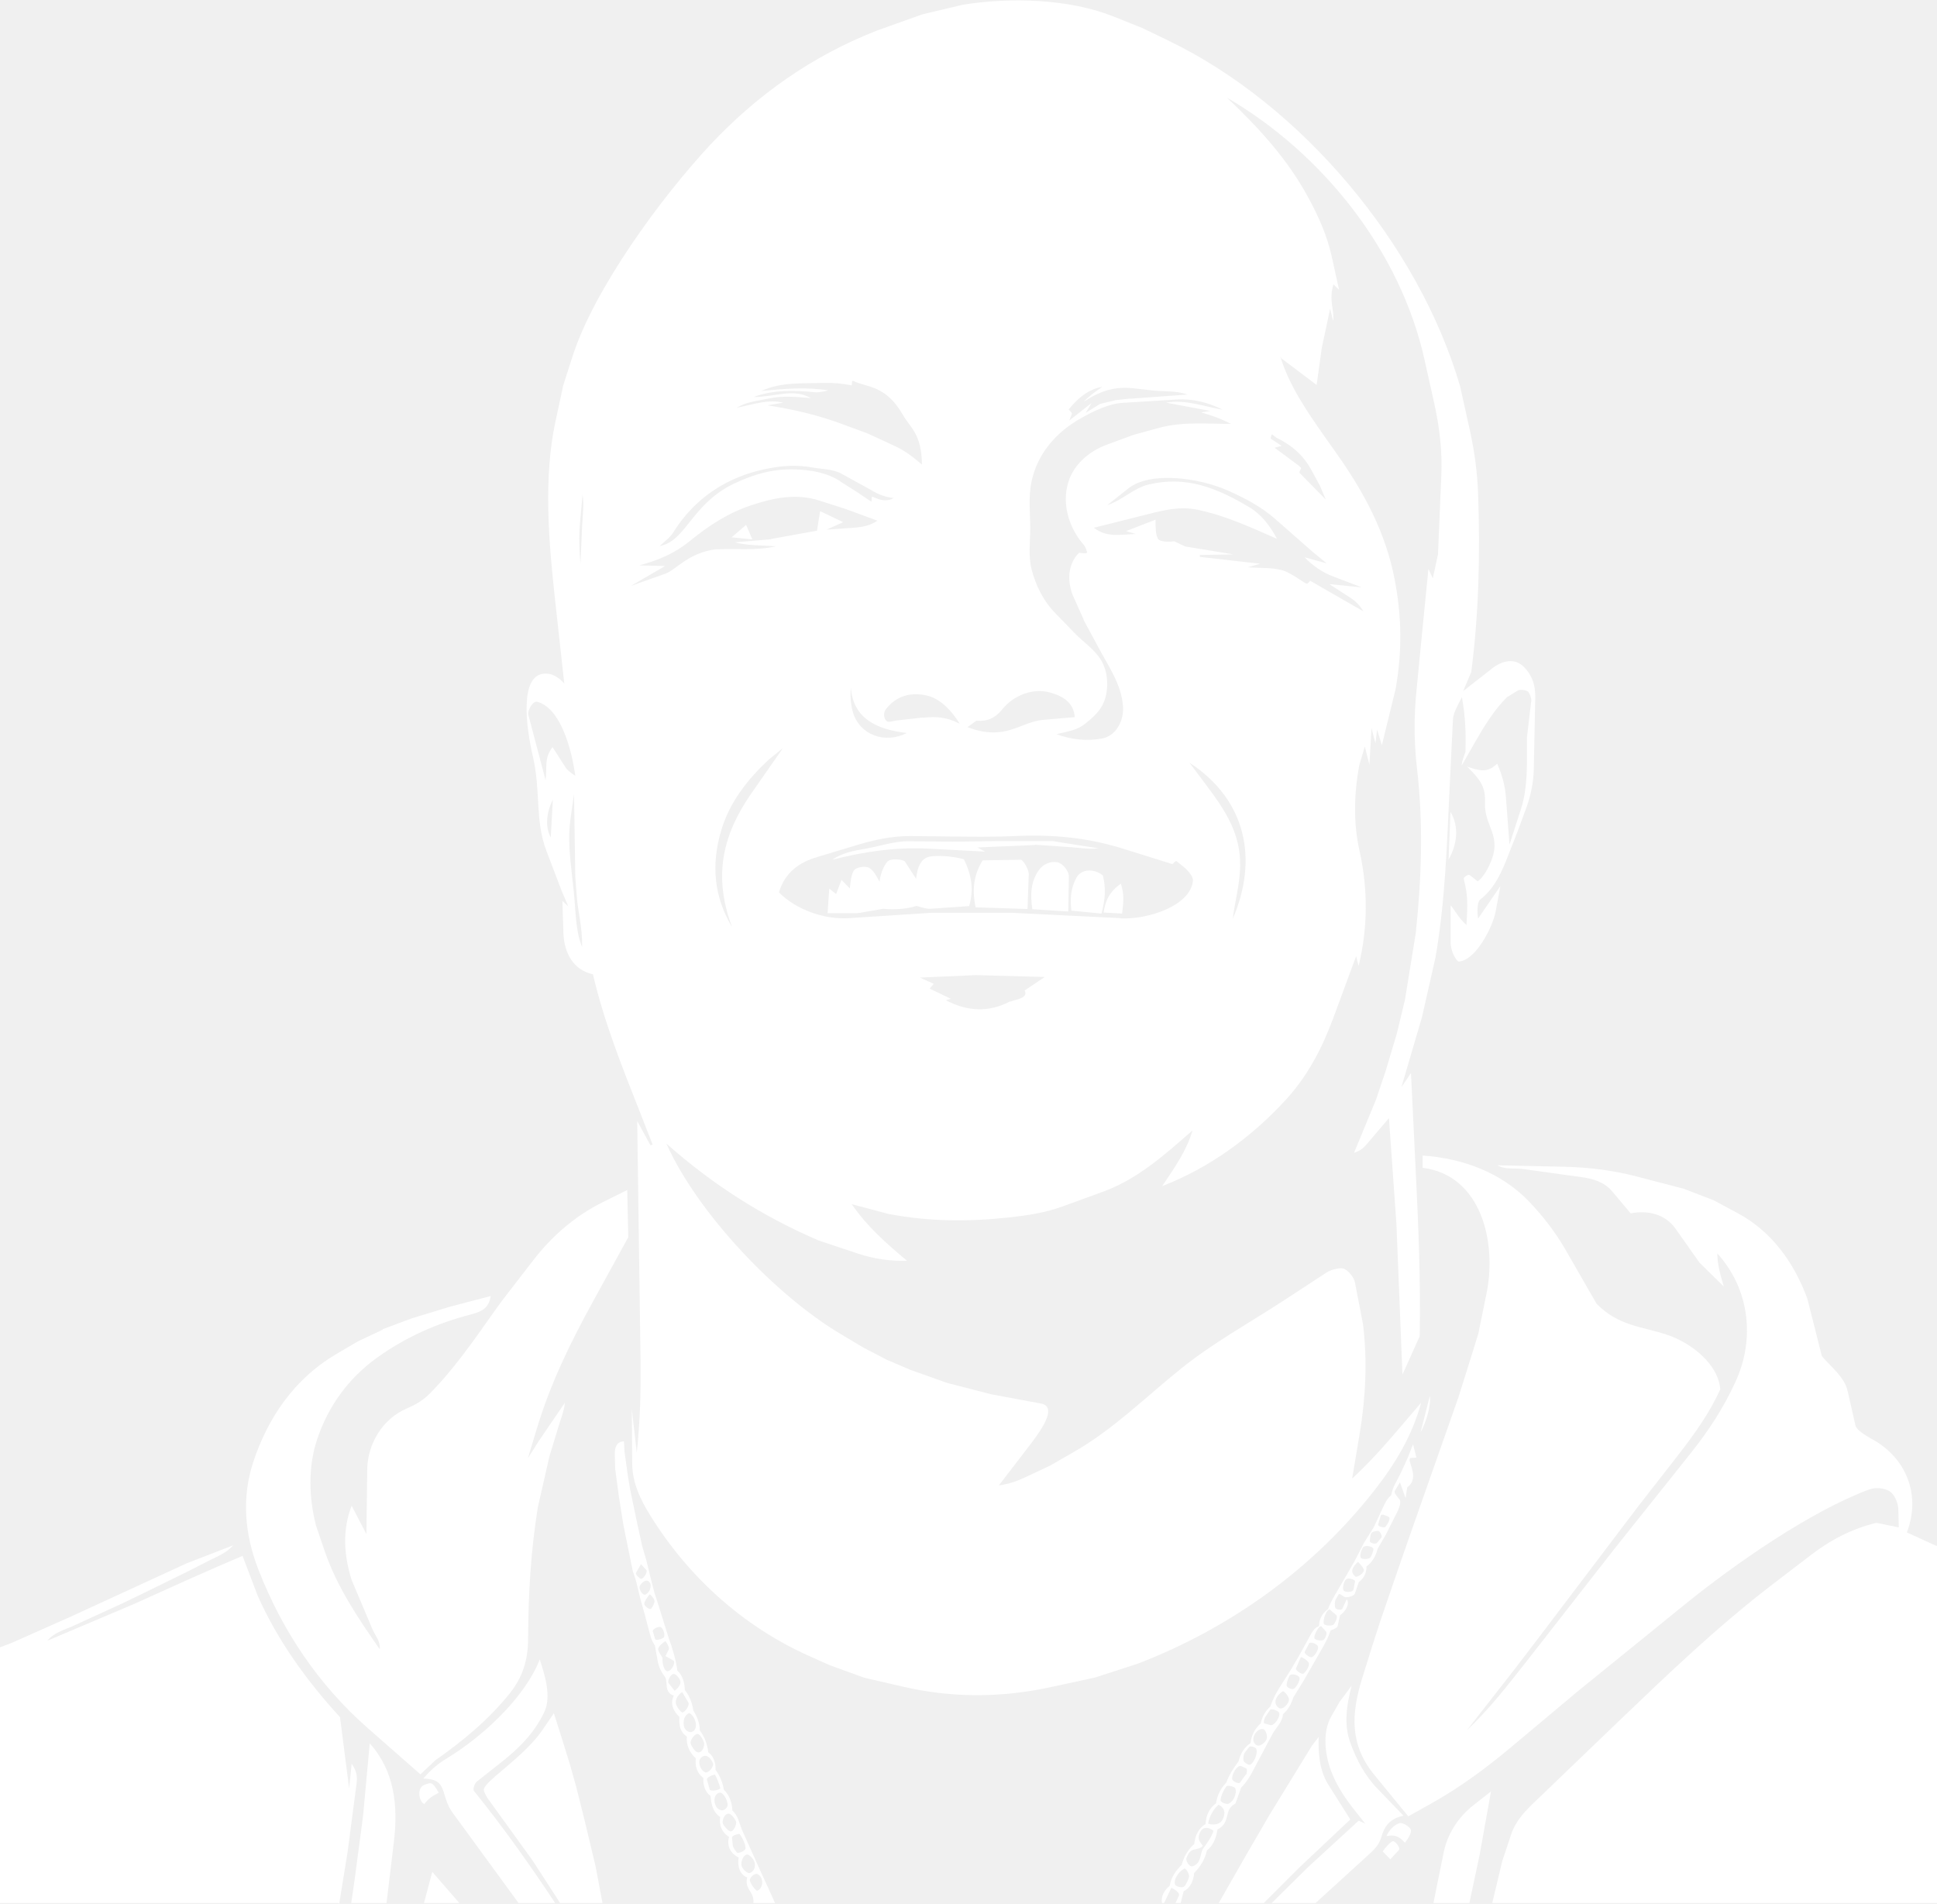
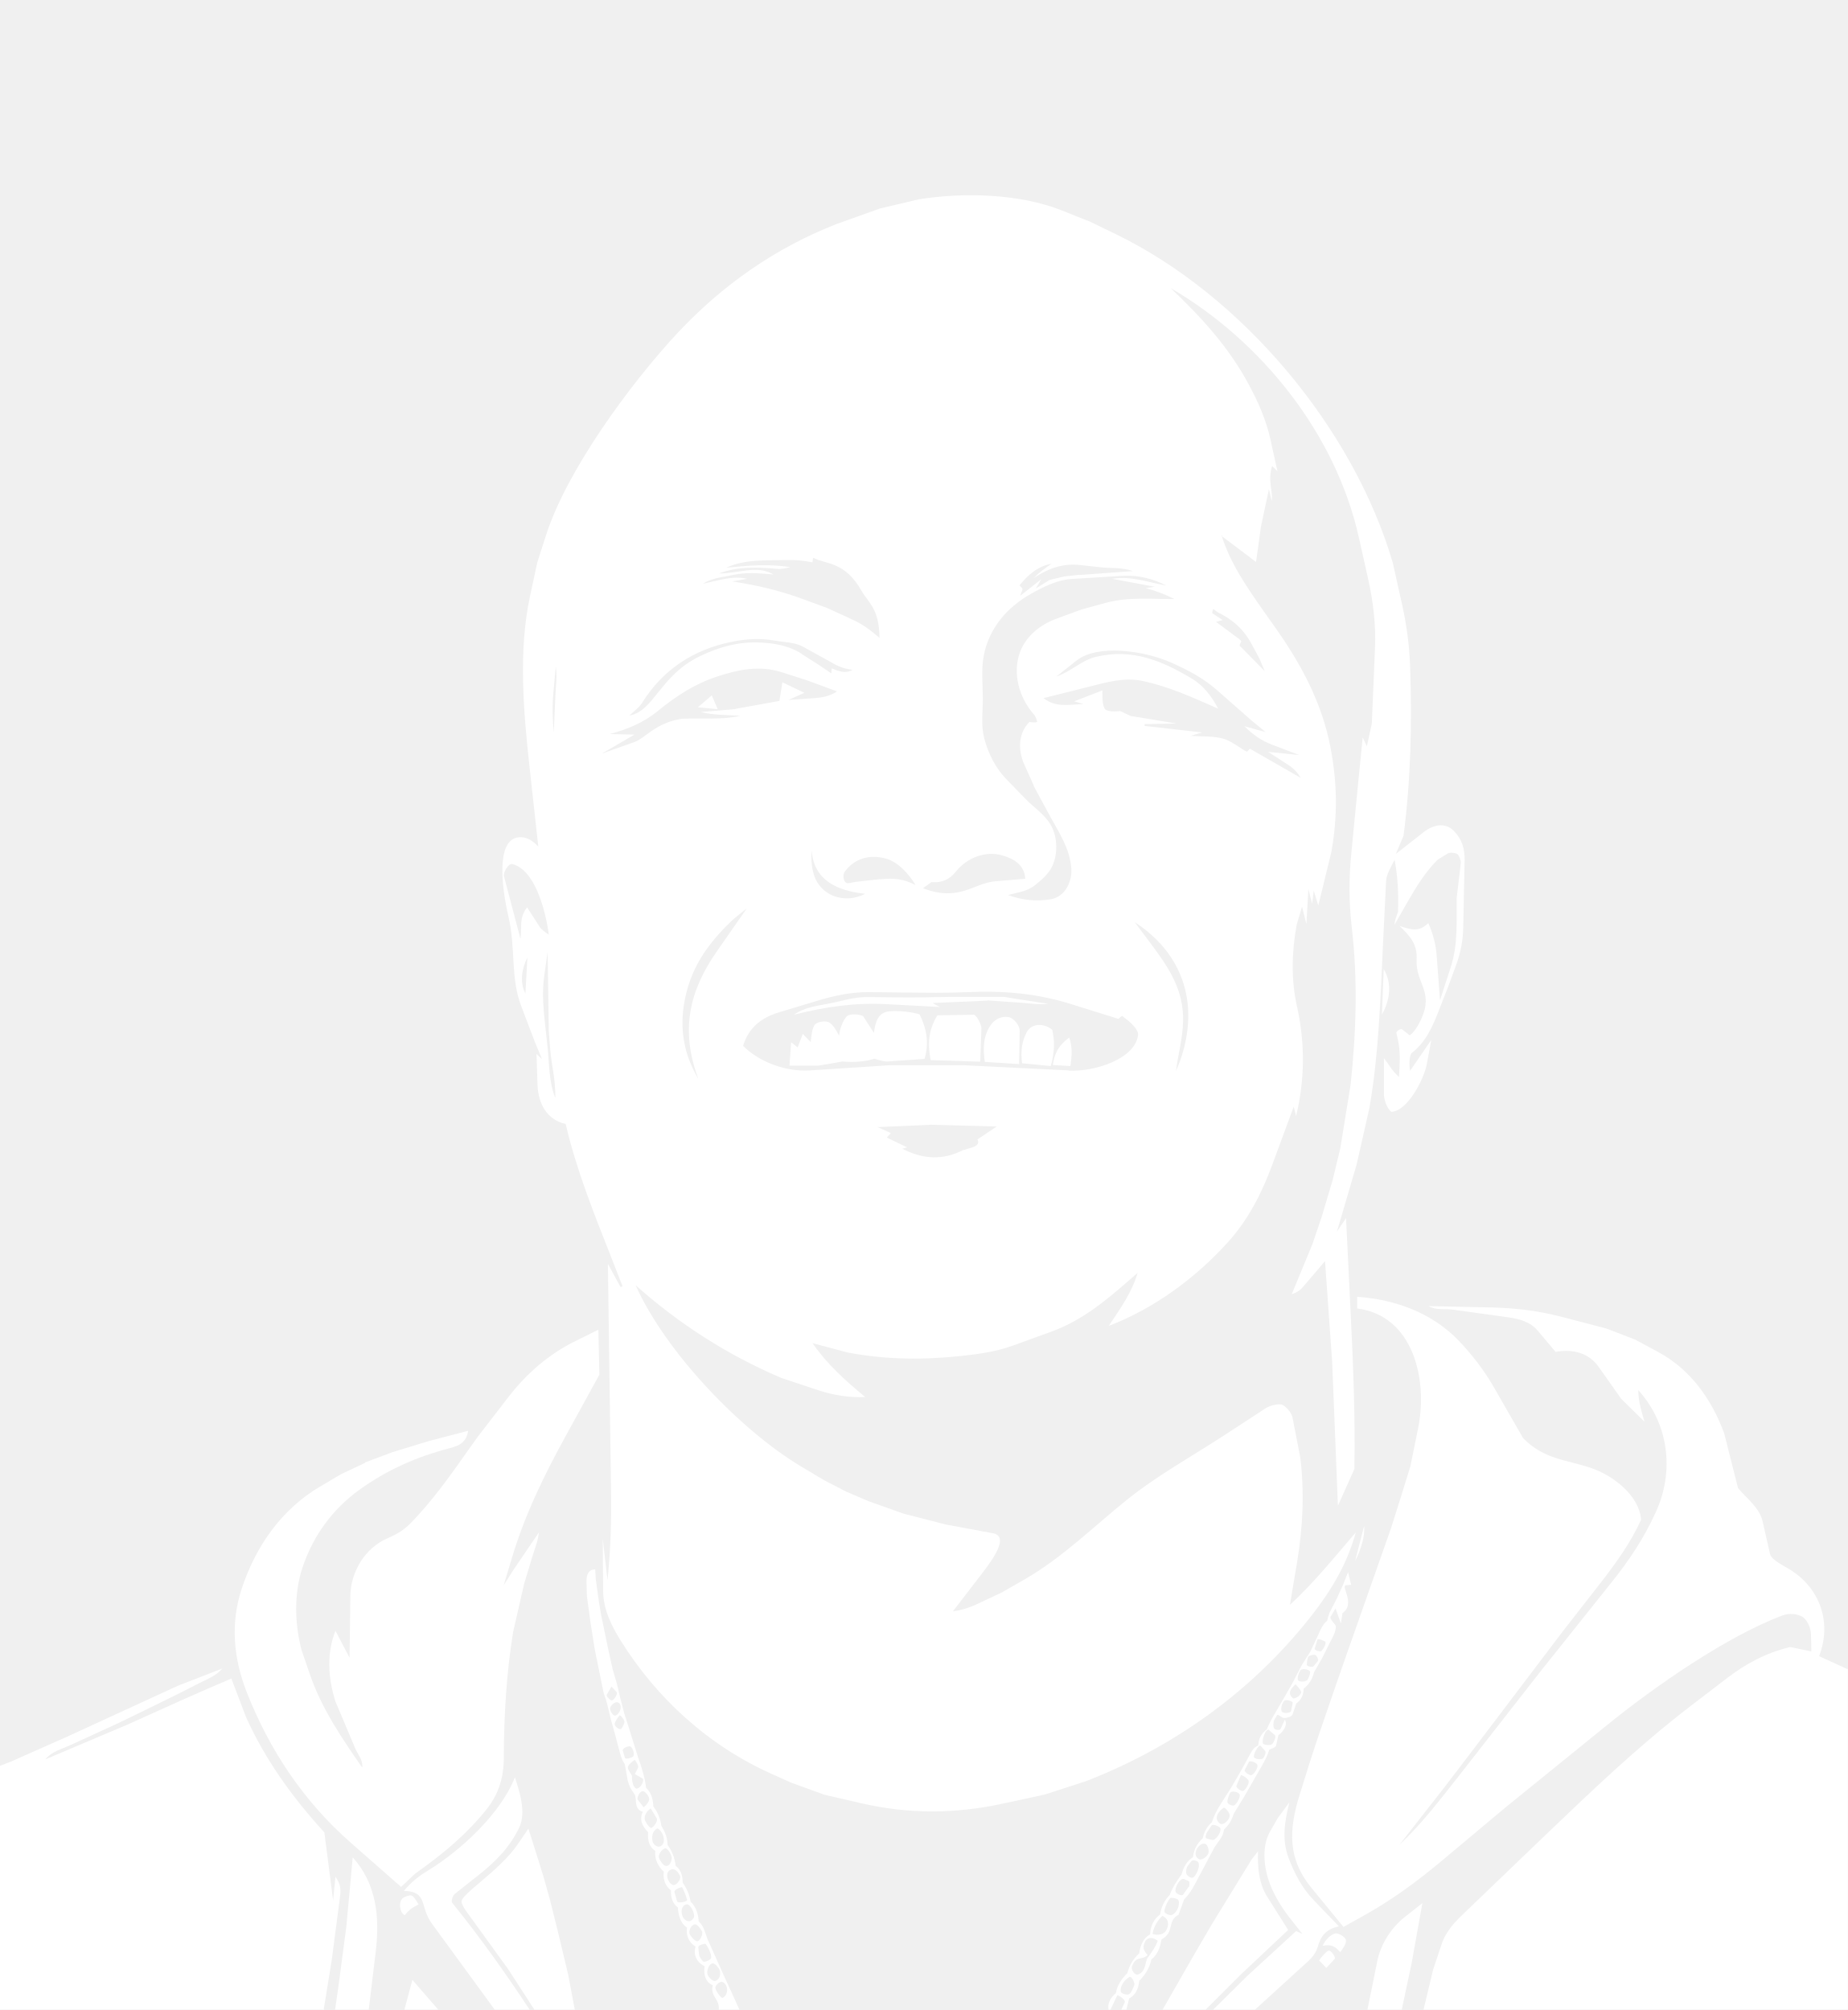
- <svg xmlns="http://www.w3.org/2000/svg" id="Layer_1" version="1.1" viewBox="0 0 932 915.9">
+ <svg xmlns="http://www.w3.org/2000/svg" id="Layer_1" version="1.1" viewBox="0 -98.3 932 1014">
  <defs>
    <style>
      .st0 {
        fill: #fff;
      }
    </style>
  </defs>
  <path class="st0" d="M932,743.5v172s-214,0-214,0l4.8-20.1,4.2-12.6c2.3-7,6.7-11.4,11.9-16.4l40.3-38.7c23.7-22.7,46.9-44.9,72.9-64.9l18.8-14.4c9.6-7.4,20.1-13,32-15.8l10.7,2.2-.2-8.5c0-3-1.7-7.2-4.1-8.8-2.6-1.7-6.8-2.1-10.1-.9-28.2,10.5-64.8,36-88.7,55.4l-51.3,41.6-32.1,26.9c-12.2,10.2-24.8,19.5-38.6,27.2l-10.9,6.1-16.3-19.9c-11.9-14.5-11.3-29.2-5.8-46.8l5-16,3.7-11.4,9.2-26.8,5.4-15.5,22.9-65.1,5.1-16.2,4.5-14.5,3.9-19.1c5.2-25.1-2.6-57.2-30.7-60.7v-5.9c19.7,1.4,37.8,8.3,51,21.9,6.8,7.1,12.7,14.7,17.7,23.3l15,26.1c10.6,10.8,21.6,10.8,34.1,15,11.3,3.8,24.5,13.9,25.4,26.2-5,11.1-12.2,21.2-19.7,30.9l-19.8,25.4-46.9,61.9-12.6,16.5-22.9,29.3c10.9-10.3,19.6-21.6,28.9-33.4l42.5-54.4,35.9-45c8.8-11,16.2-22.2,22-35,9.4-20.4,6.8-44.4-8.8-61.6,0,5.3,1.4,10,3.1,15.9l-11.7-11.5-11.5-16.3c-4.9-6.9-13-9-21.6-7.4l-9.1-10.8c-3.6-4.3-9.3-5.9-14.5-6.6l-28.1-3.9c-4.5-.6-8.6.4-12.4-1.8l32.4.7c11.8.3,23,1.7,34.3,4.6l23,6,14.5,5.6,11.7,6.3c16.1,8.7,26.8,23.6,33.2,40.9l7,27.7c4.3,5.2,10.8,9.8,12.4,16.8l3.8,16.7c1,2.9,7,5.8,9.8,7.5,15.5,9.5,21.4,26.9,14.9,43.8l14.4,6.6v-.4Z" />
  <path class="st0" d="M163,915.5H0s0-123,0-123l5.5-2.1,28.4-12.6,56.1-25.8,22.2-8.6c-3.4,3.8-7.3,5.2-11.5,7.3l-9.8,5-18.1,8.9-13.4,6.5-9.6,4.4-14.4,6.6c-4.5,2.1-9.2,3.1-12.6,7.2l42-17.8,27.5-12.4,12.5-5.5,11.9-5.1,7.3,19.2c9.7,21.7,23.5,40.8,39.6,58.4l4.4,34.3,1.2-11.9c2.6,3.7,2.8,6.4,2.3,10l-4.2,32.1-4.1,25.3-.3-.4Z" />
  <path class="st0" d="M290,915.5h-20.5s-13.2-20.4-13.2-20.4l-21.4-29.6c-.8-1.1-2.1-3.4-2.1-4.5-.1-3.9,19.2-15.6,28.1-28.6l5.6-8.2,4,12.6,3.6,11.6,3.1,11,4.2,16.8,5.2,21.8,3.3,17.5h0Z" />
  <path class="st0" d="M267,915.5h-17.5s-31.4-43-31.4-43c-6.8-9-1.9-16.5-14.4-16.9,3.7-4.4,7.2-7.2,11.6-9.9,16.5-10,37.1-28.7,44.4-47.4,2.6,7.9,5.6,17.7,2.3,25.1-4.7,10.1-12.2,17.6-20.7,24.3l-11.9,9.4c-1,.8-1.7,2.9-1.5,4.3,14.3,17.7,27,35.6,39.2,54.1h0Z" />
  <path class="st0" d="M608,915.5h-21.6s14.3-25,14.3-25l10.3-17.7,20.2-32.9,3.3-4.3c-.3,7.9.4,16.2,4.6,22.9l10.6,16.8-24.2,22.8-17.4,17.4h-.1Z" />
  <path class="st0" d="M633,915.5h-21.1l17.3-17.1,24.5-22.5,3.2,1.4-4.7-5.9c-4.7-5.9-8.8-11.8-11.7-19.3-3-7.9-4.3-18.7,0-26.3l4-7,5.8-7.8c-2.5,10.1-3.8,18.8-.4,27.9,2.9,7.8,6.8,15.3,12.7,21.4l12.7,13.2c-6.5,1.4-9.1,4.8-10.7,10.4-1.1,3.9-4,6.5-6.8,9l-24.8,22.6h0Z" />
  <path class="st0" d="M186,915.5h-17s1.6-11,1.6-11l4.1-31,3.2-34.8c12,13.3,13.6,30.1,11.7,46.7l-3.6,30h0Z" />
  <path class="st0" d="M373,915.5h-10.5c.6-5.5-4.4-6.4-3-12.3-3.5-1.4-4.8-5.2-4.1-9.6-4.1-2-5.8-5.8-4.6-9.9-3.6-2.2-4.9-5.9-4.3-9.6-3.4-2.2-4.3-6.1-4.6-10.1-2.8-2.1-3.6-5.2-3.5-8.7-3-2.2-4.1-5.7-3.6-9.4-3.1-2.8-4.7-6.5-4.3-10.5-3.3-2.1-3.9-5.6-3.6-9.4-2.9-2.9-4.6-6.2-2.7-10.3-4.9-1.4-2.7-6.9-4.2-8.9-1.9-2.6-3-4.6-3.6-8l-1.3-7.2c-1.7-2.5-2.2-4.7-3-7.8l-2-7.6-1.9-6.7-2-8.3c-.6-2.7-1.6-4.3-2-6.7l-3.1-15.2-1.1-5.4-2.2-13.8-1.8-13.4-.2-7.2c0-3.1.8-6,4.4-6.1l.3,5.1,1.7,12.1,1,5.9,3.4,16.4,2.4,10.9,2.1,7.2,1.8,7.5,1.9,7.4,2.3,7.2,2.5,8,2.2,7.1c1.9,5.1,3.4,10.2,4.1,15.5,2.6,2.3,3.5,5.7,3.6,9.3,2.3,2.9,3.6,6.3,4.1,9.9,1.9,3,3.1,6.2,3.1,9.6,2.3,2.9,3.6,6.5,4.1,10.5,2.5,1.8,3.6,4.9,3.5,8.4,2.1,3,3.4,6,4,9.6,2.7,2.6,3.9,6.2,4.1,10,2.8,2.5,3.3,6.2,4.7,9.5l8.7,19.4,4.1,8.9,3,6.7h0ZM308.3,759.5c1.1.5,3.5-3.3,2.7-4.2l-2.6-2.8-2.4,4.2c-.4.6,1.5,2.5,2.3,2.8h0ZM310.6,767.1c2.7-1.4,3.4-5.7,1-6.6-1.4-.6-4,1.8-3.9,3.2.1,1.6,1.8,4,2.9,3.4h0ZM313.4,773.8c.8-1.1,1.7-2.9,1.5-3.8-.2-.9-1.7-2.8-2.3-3-1.5,1.8-2.5,3.4-2.6,4.5s2.7,3.2,3.3,2.3h0ZM319.3,787.8c1-.9-.2-4.7-1.5-5.1-1-.3-4,1-3.7,2.1l1.1,3.7c.2.8,3,.2,4.1-.7h0ZM321.5,803.9c2-.4,3.6-4.4,2.6-5l-3.9-2.2,1.6-3.2c.4-.8-.7-2.8-1.6-4-1.1.6-3.2,2.3-3.5,3.6-.3,1.1,1.6,3.5,2.1,4.5-.3,2.3.7,6.8,2.7,6.4h0ZM324.6,813.4c1.8-1.3,3-3.2,2.8-4.4-.1-1.2-2.1-3.8-3.3-3.7-1.4,0-3.2,3.5-2.4,4.4l2.9,3.7h0ZM328.3,823.9c1.5-.4,3.7-3.6,2.9-4.9l-3-5c-2.2,1.5-3.3,3.7-3,5.5.2,1.3,1.9,3.7,3.1,4.4h0ZM333.8,832.7c2.5-2.5,0-7.9-2.3-8.6-2.6,1.5-2.8,4-2.4,6.4.3,1.8,2.9,3.9,4.7,2.1ZM335.8,843c2.2.4,3.4-3.3,2.9-4.8-.4-1.3-2.1-4.5-3.4-4-1.7.6-3.2,3.1-3,4.4.2,1.2,2.1,4.2,3.4,4.4h0ZM339.2,852.6c1.6.7,4.5-2.7,3.8-4.5-1-2.3-3.2-4.7-5.6-2.6-1.8,1.5-.8,5.9,1.9,7.1h0ZM346.5,860c-.4-1.8-1.7-4.9-2.5-6.3-1.2.2-4.2,1.3-3.8,2.6l1.3,4.6c.3,1.1,5.3.3,5.1-.9h0ZM349.8,869.4c1.2-1.9-1.6-7.3-3.5-7-2.9.6-3,4.3-1.8,6.6.9,1.6,3.5,3.2,5.3.3h0ZM351.4,881c1.5.4,3.3-3.5,2.7-4.9-.6-1.2-2.3-3.7-3.6-3.6-2.1.2-3.3,3.6-2.6,5,.5,1,2.3,3.2,3.5,3.5h0ZM358.7,889.5c.2-2.1-1.6-5.7-2.9-7.2-.9-.1-3.7.8-3.6,1.7l.4,3.8c0,.9,1.4,2.8,2,3.4.7.6,3.9-.8,4-1.7h0ZM360.9,901c2.7-1.1,2.6-4.2,1.9-5.8-.5-1-2.3-3.3-3.5-3-1.9.4-2.9,3.7-2.5,5.4.4,1.4,2.8,4,4.1,3.4ZM364.3,909.6c2.8-.9,3.6-6.2.2-8-1.2-.7-3.9,1.6-3.7,3,.2,1.3,2,4.1,3.4,5Z" />
  <path class="st0" d="M568,915.5h-2.4s1.7-3.7,1.7-3.7c.3-1.1-1.6-2.7-3.7-3.6l-3.5,7.3h-1c-.6-3.2,1-6,3.7-8.3.7-4.1,2.9-7.2,5.8-10.1,1-3.9,3-7.3,6-10,.5-4,2-7.6,5.5-9.6.1-4.2,1.9-7.7,5-10,.6-3.9,2.2-7.1,4.9-9.9,1.4-3.7,3.4-6.9,5.9-10.2,1-3.8,2.8-6.9,5.8-8.8.4-3.9,2.2-7.1,4.9-9.5.7-3.3,2.3-6.1,4.6-8.1,1.2-3.5,2.7-6.4,4.6-9.4l5.1-8,4.4-7.5,4.3-7.8c1.5-2.7,2.4-4.9,4.8-5.9l.3-.5c0-2.8,1.5-5.7,3.8-7.4l.5-.5c1.2-3.1,2.8-5.9,4.6-8.9l4.1-7,4.5-7.9,4.2-8.2,4.5-7.1,4.2-9c1.3-2.8,2.2-4.9,4.3-6.6.2-1.1.9-3.6,1.5-4.7l3.2-6.2,3.2-7,2.6-6.6,1.6,6.4-2.5.2c-3.2.2,5,9.2-1.9,14.1l-.8,5.2-2.7-7.6-2.5,4.2c-.5.9,1.3,2.8,2.2,3.9,1.5,1.8-1.2,6.6-2.3,8.7l-4.1,8.2-4.1,7.1c-.8,3.4-2.5,6.3-5.3,8.4,0,3.3-1.3,5.7-3.7,7.5l-1.9,5.5c-.4,1.3-3.9,2.2-5.1,1.6-.7-.4-2.3-1.8-2.7-1.2l-1.4,2.4c-.5.8-.6,3.2-.2,4.1s3,1.3,3.4.4l2.1-4.6c1.7,2.3-.8,6.2-3.2,7.7l-1.2,5.3c-.2,1-2.7,1.7-3.4,2.1-1.1,3.4-2.3,5.5-3.8,8.2l-4.7,8.2-4.3,7.5-5.1,8.3c-1,3.2-2.5,5.9-5,8.1-.3,3.9-3.4,6.5-5,9.4l-9.5,17.9c-1.6,3-3,5.3-5.6,8l-2.8,7.7c-5.9,2.9-1.8,8.9-8.6,12.4-.6,3.8-1.9,7.7-5.1,10.1-.9,4.2-3,7.7-6.1,10.8-.4,3.8-1.7,7.1-5.1,8.9l-1.4,5.6h0ZM666.6,734.5c1.1-1.2,2.6-4.1,1.7-4.7-1.1-.6-3.6-1.7-3.9-.8l-1.3,4.4c-.3.9,2.9,1.8,3.6,1.1h0ZM664.7,739.6c.5-.7-.7-3-1.6-3.1-.8-.1-3.1.4-3.4,1.2s-.6,3-.6,3.8c0,.8,2.8,1.5,3.4.8l2.3-2.8h0ZM660.8,745.1c-.3-1.3-4.2-1.9-5-.7-.8,1.3-2,4.7-.7,5.3,1.1.6,3.7.3,4.3-.5.6-.8,1.5-3.2,1.4-4.1h0ZM651.9,758.3c1.2,1,4.9-1.9,4.3-3.3-.5-1.2-2.2-3.1-2.8-3.6-2.4,2.2-4.1,4.6-1.4,6.9h0ZM646.7,765.3c.8.9,4.3.6,4.5-.5l.8-4c.2-.9-3-1.7-3.9-1.3-1.4.6-2.5,4.7-1.5,5.8h0ZM639.6,774.3l-.6.3c-1.2,1.1-2.4,4.5-2.1,6.4.1,1.1,4,1.4,4.8.5s2.1-3.7,1.3-4.5l-3.3-2.8h0ZM635.7,782.3c-.6.2-.7.2-.8.3-1,1-2.5,3.6-2.5,5.3,0,1.2,3.7,1.7,4.6.9.7-.7,1.7-3.1,1.1-3.8l-2.4-2.7h0ZM631.3,797.2c1.7-.9,3.4-4.1,2.8-5.3-.5-1-3.6-2.3-4.2-1.3l-2.1,4c-.5.9,2.5,3,3.5,2.6ZM627.2,805.1c1.4-.9,3.1-4.1,2.5-5.2-.6-1.1-2.8-2.6-3.8-2.7l-2.3,5.4c-.4.9,2.7,3.1,3.5,2.5h0ZM622.6,812.4c1.3-.9,3.2-4.3,2.6-5.5-.6-1.2-4-2-4.7-.8-.8,1.4-1.6,3.8-1.4,4.9.2.9,2.6,2,3.5,1.4h0ZM615.5,821.7c1.6,1.1,4.8-2.2,4.7-4.1,0-1.4-2-3.8-2.9-4-3,1.9-5.4,5.7-1.8,8.2h0ZM615.6,824.1c-.4-1-3.9-2.4-4.5-1.5l-2.3,3.4c-.4.6-1.1,2.9-.4,3.1l2.9.8c1.8.5,4.8-4,4.2-5.7h0ZM604.4,839.4c1.6,1.3,4.4-1.1,5-2.6.6-1.3-.2-4.8-1.8-5-2.8-.5-6.6,5-3.3,7.6h0ZM604.5,841.3c-.5-.8-2.9-1.6-3.5-.8l-2.1,2.7c-.5.7-.9,3-.5,3.9s2,1.9,2.8,1.9c1.7.1,4.4-5.8,3.2-7.7h0ZM599.6,853.7c.3-.4.6-2.8,0-3l-2.5-1.1c-1.9-.5-4.7,4.2-4.2,6.4.3,1.1,3.2,2.4,3.8,1.5l2.7-3.8h0ZM593.8,859.8c-.6-.4-3.1-1-3.6-.5-1.2,1.3-2.9,4.9-2.9,6.7,0,1.1,2.9,2.2,3.9,1.7,3.2-1.6,4.3-6.8,2.7-7.9h0ZM581.3,877.3c3,1.1,6,0,6.9-1.8,1.5-2.8,1.4-5.7-1.9-7.3-2.1,1.8-4.4,5.3-5,9.1h0ZM573.9,897.8c4.2-1.3,3.5-6.4,5-8.5,2.1-2.9,4.2-5.9,5-8.5-2.9-2.4-5.5-1.5-6.4.5-1.2,2.6-1.1,3.9,1.3,6.7-3.1,2.9-5.8,0-7.9,5.8-.5,1.5,1.4,4.5,2.9,4h0ZM572.1,903.1c.4-1.2-1.5-4.7-2.4-4.1-3.1,1.9-4.9,5.2-4.4,7.4.2,1.1,3,1.8,4,1.4s1.9-2.2,2.8-4.7h0Z" />
  <path class="st0" d="M707,915.5h-17.3l4.8-23.7c1.8-9.5,7.2-17.7,14.5-23.4l8.4-6.6-5.4,30.2-5,23.5h0Z" />
  <polygon class="st0" points="221 915.5 204 915.5 208 900.5 221 915.5" />
  <path class="st0" d="M616,171.5c4.5,14.4,12.8,26.3,21.4,38.6l5.8,8.2c13.1,18.5,23.5,37.9,27.8,60.2,3.5,18,3.7,35,.5,53l-6.6,27-2.3-7.5-.8,6.6-1.9-7.4-1,17.7-2.2-8.8-2.7,9.1c-2.5,13.6-2.9,27.8.2,41.4,4.1,18.5,3.9,37.1-.5,55.1l-1.2-4.7-11,29.8c-5.3,14.2-12,27.3-22.3,38.7-16.8,18.5-37.4,33.4-60,42.1,6.3-9.4,11.7-17,14.6-26.8-14.1,12.4-26.9,23.7-43.6,29.7l-19,6.9c-8.5,3.1-16.8,4.3-25.9,5.3-19.5,2.1-38.4,2-57.8-1.7l-17.7-4.7c7.6,10.9,16.3,18.6,26.6,27.2-7.6.3-15.6-.8-23.5-3.4l-18.9-6.3c-27-11.5-51.5-27.2-73.4-46.7,15.1,33.7,52.8,73.1,83.6,91.5l11.4,6.8,11.2,5.8,11.2,4.8,17.7,6.3,21.4,5.5,23.7,4.4c7.6,1.4,1.6,11-4.9,19.5l-15.3,19.9c6.1-.9,9.8-2.5,14.4-4.7l10.2-4.8,11.5-6.6c19.3-11.1,34.5-26.4,51.7-40.2,15.2-12.2,31.9-21.4,48.1-31.9l21.9-14.3c1.8-1.2,6.2-2.4,8.1-1.8,2,.7,4.9,4,5.4,6.5l3.9,20.1c2.2,17.7,1.3,35.5-1.6,52.9l-3.6,21.5c12.4-11.4,22.1-23.7,33.2-36.5-4.4,16-12.3,29.1-22.2,41.8-29.5,37.8-69.2,66.4-114,83.7l-20.7,6.7-21.2,4.6c-23.8,5.2-47.6,5.3-71.3-.2l-18.6-4.3-16.8-6.1-9.8-4.4c-31.7-14.2-57.9-37.9-76.3-67.5-4.8-7.7-8.6-15.8-8.7-24.7l-.2-26.5,2.4,21c1.6-15.6,2-29.4,1.8-44.6l-1.6-115,6.4,11.7,1-.4-6.1-15.6c-8.6-21.8-17.2-43.2-22.6-66.3-9.4-2-13.8-10.2-14.2-19.6l-.5-15.7,2.8,2.6-3.3-7.8-7.2-18.9c-5.6-14.7-2.6-28.6-6.5-45.4-3.4-14.6-6.3-38.5,5.1-39.8,3.6-.4,6.9,1.3,10,4.7l-4.4-40c-3.1-28.1-5.7-59,.2-86.2l3.7-17.2,4.4-13.7c10.4-32.6,42.4-76.3,66.3-102,22.7-24.2,49.2-42.8,80-54.9l22.1-7.9,19.4-4.6c22.7-3.7,51-2.9,72.2,5.5l14.3,5.7,12.8,6.2c63.7,30.8,120,97.7,140,166l4.8,21.6c2.2,10.1,3.5,19.8,3.9,30.2,1,28.9.4,57.3-3.3,85.8l-3.9,9.2,13.9-10.9c4.8-3.8,10.9-5.3,15.4-.7,4,4.1,5.5,8.8,5.4,14.7l-.7,34c-.1,6.5-1.3,12.6-3.5,18.7l-4,10.9-4.5,11.5c-3.2,8.3-6.6,16.6-14.1,22.3-1.2,1.8-1.2,6-.7,8.9l10.7-15.6-2.3,12.4c-1.3,6.9-9.4,23.5-17.9,23.9-2.2-1.9-3.7-6.1-3.7-9v-18.1c.1,0,3.8,5.3,3.8,5.3,1.1,1.5,2.2,2.7,3.8,4.2.4-7,.8-12.6-.5-18.6l-.8-3.6c-.2-.8,2.2-2.4,2.9-1.8l3.8,3c2-1.2,4.5-5.2,5.8-8.2,6.5-14-2.9-18-2.3-30,.4-7.7-3-11.5-8.6-17,6.2,2.1,9.7,3.1,14.5-1.4,2.2,5,3.8,10.5,4.2,16.3l1.7,22.6,5.4-16.7c3.7-11.3,2.9-22.9,3-34.9l2.1-17.8c.1-1.1-.9-3.5-1.6-4.2-.9-.8-3.9-1.1-4.9-.5l-5.2,3.2c-6.1,6-11,14-15.3,21.5l-6.5,11.4c.2-2.4,1-4.3,1.8-6.5.3-8.8,0-17.2-1.7-26.4-1.5,3.1-4.1,7.2-4.3,10.6l-1.6,32.8c-1.3,27.6-2.1,54.6-6.8,81.8l-6.5,28.7-9.9,33.7,4.6-6.8,2.3,47.4c1.3,26.7,2.4,52.7,1.9,79.2l-8.3,18.5-2.9-72.5-3.6-50.9-10.9,12.8c-1.6,1.8-2.9,2.9-5.9,3.9l10.5-25.4,4.6-13.6,5.5-18.4,3.9-16.2,5.2-32.1c2.8-26.4,3.7-52.6.6-79.2-1.5-13-1.5-25.1-.2-38l3.4-34.9,2.3-23.1,2.1,4.5,2.5-11.5,1.6-38c.5-12-.9-23.5-3.5-35.1l-4.6-20.6c-11.6-52.2-48.9-99.1-95-126,15.6,14.8,29.5,30,39.5,48.8,4.8,8.9,8.6,17.6,10.8,27.3l3.6,16.3-2.7-2.6c-2.4,7.8.6,12.5-.2,17.6l-1.4-5.9-4,18.8-2.5,17.9-7.4-5.6-9.7-7.3-.2-.6ZM377,193.7l-7.7,1.3c12.8,2,23.9,4.6,35.6,8.9l12.5,4.6,13,6c5,2.3,8.9,5.3,13.2,9-.2-14.9-5.5-17.5-9.1-23.8-8.4-14.8-17.9-13.3-23.8-16.4-.3-.1-.6-.2-.7.2l-.2,1.9c-4.4-.9-8.7-1.3-13.4-1.2-10.2.4-20.3-.6-30.1,3.9,10.9-1.1,21.6-2,32.3-.3-1.9.5-4.9,1.1-6.4.9-10.1-1-20.6-1.2-29.6,2.3,10.2,0,19.1-4.4,27.5.5-7.6-.6-13.4-1.2-20.1.2-5.6,1.2-11.1,1.6-15.5,4.5,8.5-1.8,15.1-4.2,22.3-2.5h.1ZM544,191.8l27.4-2c-5.7-2-11.3-1.3-17.1-2l-9-1c-8.8-1-15.9,1.2-23.9,6.5,2.7-2.8,5.6-4.9,9-7.2-6.9,1.1-12.2,5.9-16.2,10.9,1,1.1,1.7,1.6,1.5,2.2l-1.2,3.1,10.7-8.4-2.8,4.7,6.9-4.3,7.5-1.8,7.3-.8h0ZM521.3,297.8l-5.2-11.6c-2.6-7-2.4-14.7,3.1-20.3.7.2,4.1.5,3.9-.2s-.8-2.6-1.4-3.3c-7.5-8.4-11.4-20.9-7.1-32.1,3.2-8.1,10.5-13.7,18.3-16.5l12.5-4.6,12.4-3.4c11.5-3.1,23.1-1.8,34.5-1.9-5-2.5-9.2-4.1-14.4-5.5l4.5-.7-21.4-4c9.7-1.6,17.9,1.8,27.3,3.4-6.7-3.4-14.2-5.4-22.2-4.9l-25.9,1.6c-6.8.4-14.3,4.1-20.1,7.4-12.1,6.8-21.2,17.3-23.9,31.1-1.4,7.2-.5,14.6-.5,21.9,0,6.6-1,13.4.7,19.9,2,7.7,5.8,15.2,11.1,20.6l9.5,9.8c4.3,4.5,10,8,13.2,13.8,3.3,6,3.4,15,.2,21-1.9,3.6-5.2,6.4-8.3,8.9-3.8,3.1-8.2,3.6-13.7,5,7.2,2.7,14.6,3.4,21.8,2.1,7.1-1.3,10.8-9.1,10.1-16-.9-9.7-6-17.3-10.5-25.5l-8.5-15.7h.1ZM625.3,227.5l12.6,12.8-2.8-6.6-3.9-7.2c-3.9-7.3-9.5-12.3-17-15.9l-2.1-1.6c-.3-.3-.9,1.9-.6,2.1l5.2,3.4-3.4.9,11.6,8.6c.4.3,1.3,1.1,1.1,1.4s-1,1.9-.7,2.1h0ZM404.3,231.6l8.5,5.4,6.5,4.4.2-2.4c0-.7,5.5,3.6,10.5.6-5.2-.6-8.1-2.2-12.2-4.6l-12.9-7.1c-3.9-2.2-9.4-2.2-14-3-7.7-1.4-14.7-.9-22.4.7-19,3.9-34.4,14.2-44.6,30.6-1.4,2.3-3.9,4.1-6.5,6.5,12.7-2.3,15.3-20.3,35.9-30.1,9.3-4.4,18.2-7,28.5-6.8,8.1.2,15.7,1.4,22.5,5.7h0ZM577.3,267.1v.8s29,3.3,29,3.3l-5.8,1.7c6,.5,11,0,16.3,1.4,4.8,1.2,11.7,7.2,12.3,6.5l1.3-1.4,25.6,14.7c-1.5-2.6-3.5-4.7-5.9-6.3l-10.5-6.8,15.7,1.6-13.9-5.3c-5.1-1.9-9.8-5.2-13.7-9.2l10.6,2.9-6.8-5.6-18.1-15.9c-6.8-5.9-14.5-9.9-22.6-13.5-14.2-6.3-37.4-9.3-47.8-1.1l-10.2,8.1c7.5-2.5,12.7-8.3,20.2-10,18.1-4.2,32.8,1.9,48.1,11,5.7,3.4,10.1,9,13.3,15.2-13-5.7-24.9-11.2-38.3-14-9.2-1.9-18,.7-26.7,2.9l-23.1,5.8c6.4,4.9,12.7,3.2,20.2,3l-4.7-1.4,14.2-5.5c0,3.7,0,7,1.1,9.1.9,1.8,5.9,1.6,7.9,1.3l5.3,2.5,23.2,3.8-15.9.3h-.2ZM279.3,271.2l.8-18.1c.2-5.2,1-10.2.2-15.1l-1.2,13.3c-.6,6.7-.4,13.5.2,19.9h0ZM371,259.3l22.1-4,1.5-9.4,11.1,5.3-8,3.6,12.9-.9c4.2-.3,8-1,11.6-3.4l-15.2-5.6-12.8-4.1c-10.9-3.5-21.7-1.4-32.5,2.2-11.1,3.6-20.8,9.9-29.8,17.3-7.4,6-15.1,9.2-24.3,11.7l12.4.3-16.5,9.6,16.6-5.9c5.3-1.9,10.5-9.6,23.7-11.7,10.5-.5,20,.7,29.6-1.5-7.5-.5-13.7-.3-19.9-1.9l17.7-1.5h-.2ZM436.2,352.6c-14-1.6-25.6-6.7-26.8-21.7-.4,3.6-.1,7.9,1,11.8,3.3,11,15.5,15.2,25.8,10h0ZM502,346.3l15.1-1.3c-.4-6.9-5.6-10.1-11.7-11.8-8.2-2.4-17.7,1.2-23.2,8.1-3.2,4-7,5.9-12.4,5.4l-4.3,3.1c18.3,7,25.3-2.5,36.4-3.5h.1ZM443.9,345.3c6.5-.7,11.6-.4,17.9,2.9-3.4-5.5-8.6-11.6-15.1-13.4-8.3-2.2-15.7,0-20.6,6.6-1.1,1.5-.9,4.3.5,5.5.9.8,2.8,0,4.8-.3l12.5-1.4h0ZM265.9,359.5l6.3,9.8c.7,1.2,2.8,2.7,4.6,3.9-1.8-13.3-7.3-32.8-18.4-35.6-2-.5-4.7,4.3-4.2,6.2l8.3,31.5c.9-6.1-.9-10.3,3.3-15.8h0ZM352.1,445.6c-9.1-24.5-4.2-44.2,9.2-63.6l15.4-22.1-6.9,5.6c-10.1,9.5-18.5,20.1-22.6,33.4-5.4,17.6-3.3,32.9,4.8,46.7h0ZM593.1,442.1c12.4-28.5,6.7-57.3-20.8-75.2l8.1,10.8c9,12,16.7,23.3,16.3,39.3-.2,8.7-2.5,16.5-3.6,25.2h0ZM280.1,455.5c.1-9.8-2-16.5-2.6-24.5l-.7-9.2-.6-39.9-1.7,12c-1.3,9.2-.3,18,.7,27.1l.8,7.3c1.1,9.5.7,19.1,4.1,27.3h0ZM265,402.9l1-18.2c-3.1,6.2-3.8,13-1,18.2ZM539,441.8c13.2.7,33.8-6,35-18.1.2-2.5-3.5-6-5.5-7.5l-2.4-1.9c-.4-.3-1.5,1-2,1.4l-24-7.5c-17-5.3-33.7-6.8-51.7-6-11,.5-21.7.3-32.5.2l-18-.2c-9.3,0-18.1,2-27.1,4.8l-17.6,5.3c-8.5,2.5-15.5,7.3-18.4,17,8.1,8.2,21.6,13.2,33.8,12.4l39.9-2.6h37.9s52.7,2.6,52.7,2.6h-.1ZM486.2,481.9c2.3-1.2,8.8-1.5,6.8-5.4l9.7-6.5-33.2-.9-26.9,1.2,6.7,3-2,2.3,10.2,4.9-2.4.7c10.4,5.4,20.6,6,31,.5h0Z" />
  <path class="st0" d="M184,639.5l14.2-5.3,18.4-5.6,19.5-5.1c-.8,5.8-4.5,7.5-9,8.7-16.7,4.3-31.9,11-45.9,21.1-13.5,9.8-23.3,23.1-28.7,39.4-4.3,13.1-3.9,28-.4,41.4l4.1,12c5.9,17.3,16.1,32.4,26.5,47.3.4-3.9-2.1-6.4-3.5-9.6l-10-23.7c-3.8-12-4.5-24.3,0-35.7l7.1,13.6.4-31.3c.2-12.1,7.4-24.1,18.8-29,4.3-1.9,7.8-3.8,11.1-7.1,11.8-11.9,21.1-25.4,30.8-39.1l3.8-5.3,15.2-19.7c9.1-11.8,20.3-21.6,33.7-28.2l11.7-5.8.5,22.7-16.8,30.6c-10.9,19.8-20.7,39.8-27.2,61.5l-4.3,14.2,5.2-8.2,12.6-18.5c-.5,4.5-2,7.8-3.2,11.9l-4.2,13.8-5.6,24.5c-3.4,21.1-4.6,41.8-4.7,63.2,0,10.4-2.6,18.6-8.8,26.4-10.2,12.7-22.4,22.8-35.8,32.2l-7.2,6.8-25.4-22.3c-23.7-20.8-41.1-46.8-52.6-76.3-6.6-17-8.1-34.5-2.4-51.8,7.1-21.5,20.1-40.1,39.6-51.6l10.7-6.3,11.9-5.6v-.2Z" />
  <path class="st0" d="M676,886.5c-2.8-3-4.5-4-8.9-3.2,1.1-2.5,3.4-5.3,6.2-6.2,1.5-.5,5.1,1.7,5.5,3.1.4,1.5-.9,3.8-2.8,6.3h0Z" />
  <path class="st0" d="M211,862.5c-2.9,1.5-4.9,2.7-6.8,5.4-2.3-.9-3.5-6.2-1.2-8.5.7-.7,3.3-1.7,4.3-1.5,1.2.2,2.4,2.1,3.8,4.5h0Z" />
  <path class="st0" d="M697,413.5l.9-22.9c4.3,7.1,3.2,15.7-.9,22.9Z" />
  <path class="st0" d="M669,894.5l-3.7-3.8c1-1.5,3.2-4.2,4.7-4.9,1.2-.5,4,3.3,3.1,4.2l-4.2,4.5Z" />
  <path class="st0" d="M688,671.5c.6,4.9-1.8,12.6-4.5,17.6l4.5-17.6Z" />
  <path class="st0" d="M399,427.5l3.3,2.6,2.6-6.8,4,4.1c.4-3.6.6-6.1,1.8-8.4.9-1.8,5.6-2.6,7.5-1.5,1.8,1,3.6,3.9,5,6.7.3-2.8,1.5-7.1,3.8-9.7,1.4-1.6,6.5-1.2,8.3-.2l5.5,8.5c.6-5.4,2.1-10.5,7.8-10.9,4.9-.4,10.7.2,15.2,1.5,3.6,7.3,4.9,14.6,2.5,22.5l-18.8,1.3c-1.8.1-5.1-1-6.5-1.4-5,1.6-10.8,1.9-16.1,1.4l-12.2,2.1h-14.5c0,0,.8-11.7.8-11.7h0Z" />
  <path class="st0" d="M495,420.5l-.6,16.8-25-.8c-1.6-8-1.2-15.1,3.4-22.6l18.5-.3c1.6.8,3.8,5.2,3.7,7h0Z" />
  <path class="st0" d="M514,438.5l-17.3-1.1c-1-7-.8-13.3,3.2-18.9,2-2.7,5.4-4.3,8.8-3.7,2.4.4,5.6,4,5.6,6.9l-.3,16.8h0Z" />
  <path class="st0" d="M498,406.5l-27.7,1.2,3.7,2-26.5-1.4c-16.2-.9-31.3,1.3-47.1,5.3,4.8-3.3,10.2-4.3,16-5.3,7-1.2,13.9-3.7,21-3.6l20.9.2c10.1,0,19.1-.4,29.3-.3h18.9c0,.1,22.1,3.5,22.1,3.5-4.9.6-9.2-.3-14.1-.6l-16.4-1.1h0Z" />
  <path class="st0" d="M530,439.5l-14.5-1.4c-.7-5.7-.3-10.8,2.4-15.8,2.5-4.6,8.9-4.4,12.8-1.1,1.4,6.1,1.2,11-.7,18.3h0Z" />
  <path class="st0" d="M540,439.5l-9-.5c.9-5.9,2.8-9.9,8.3-13.9,1.6,5.1,1.4,8.3.6,14.4h0Z" />
  <polygon class="st0" points="362 259.5 352 258.5 359 252.5 362 259.5" />
</svg>
